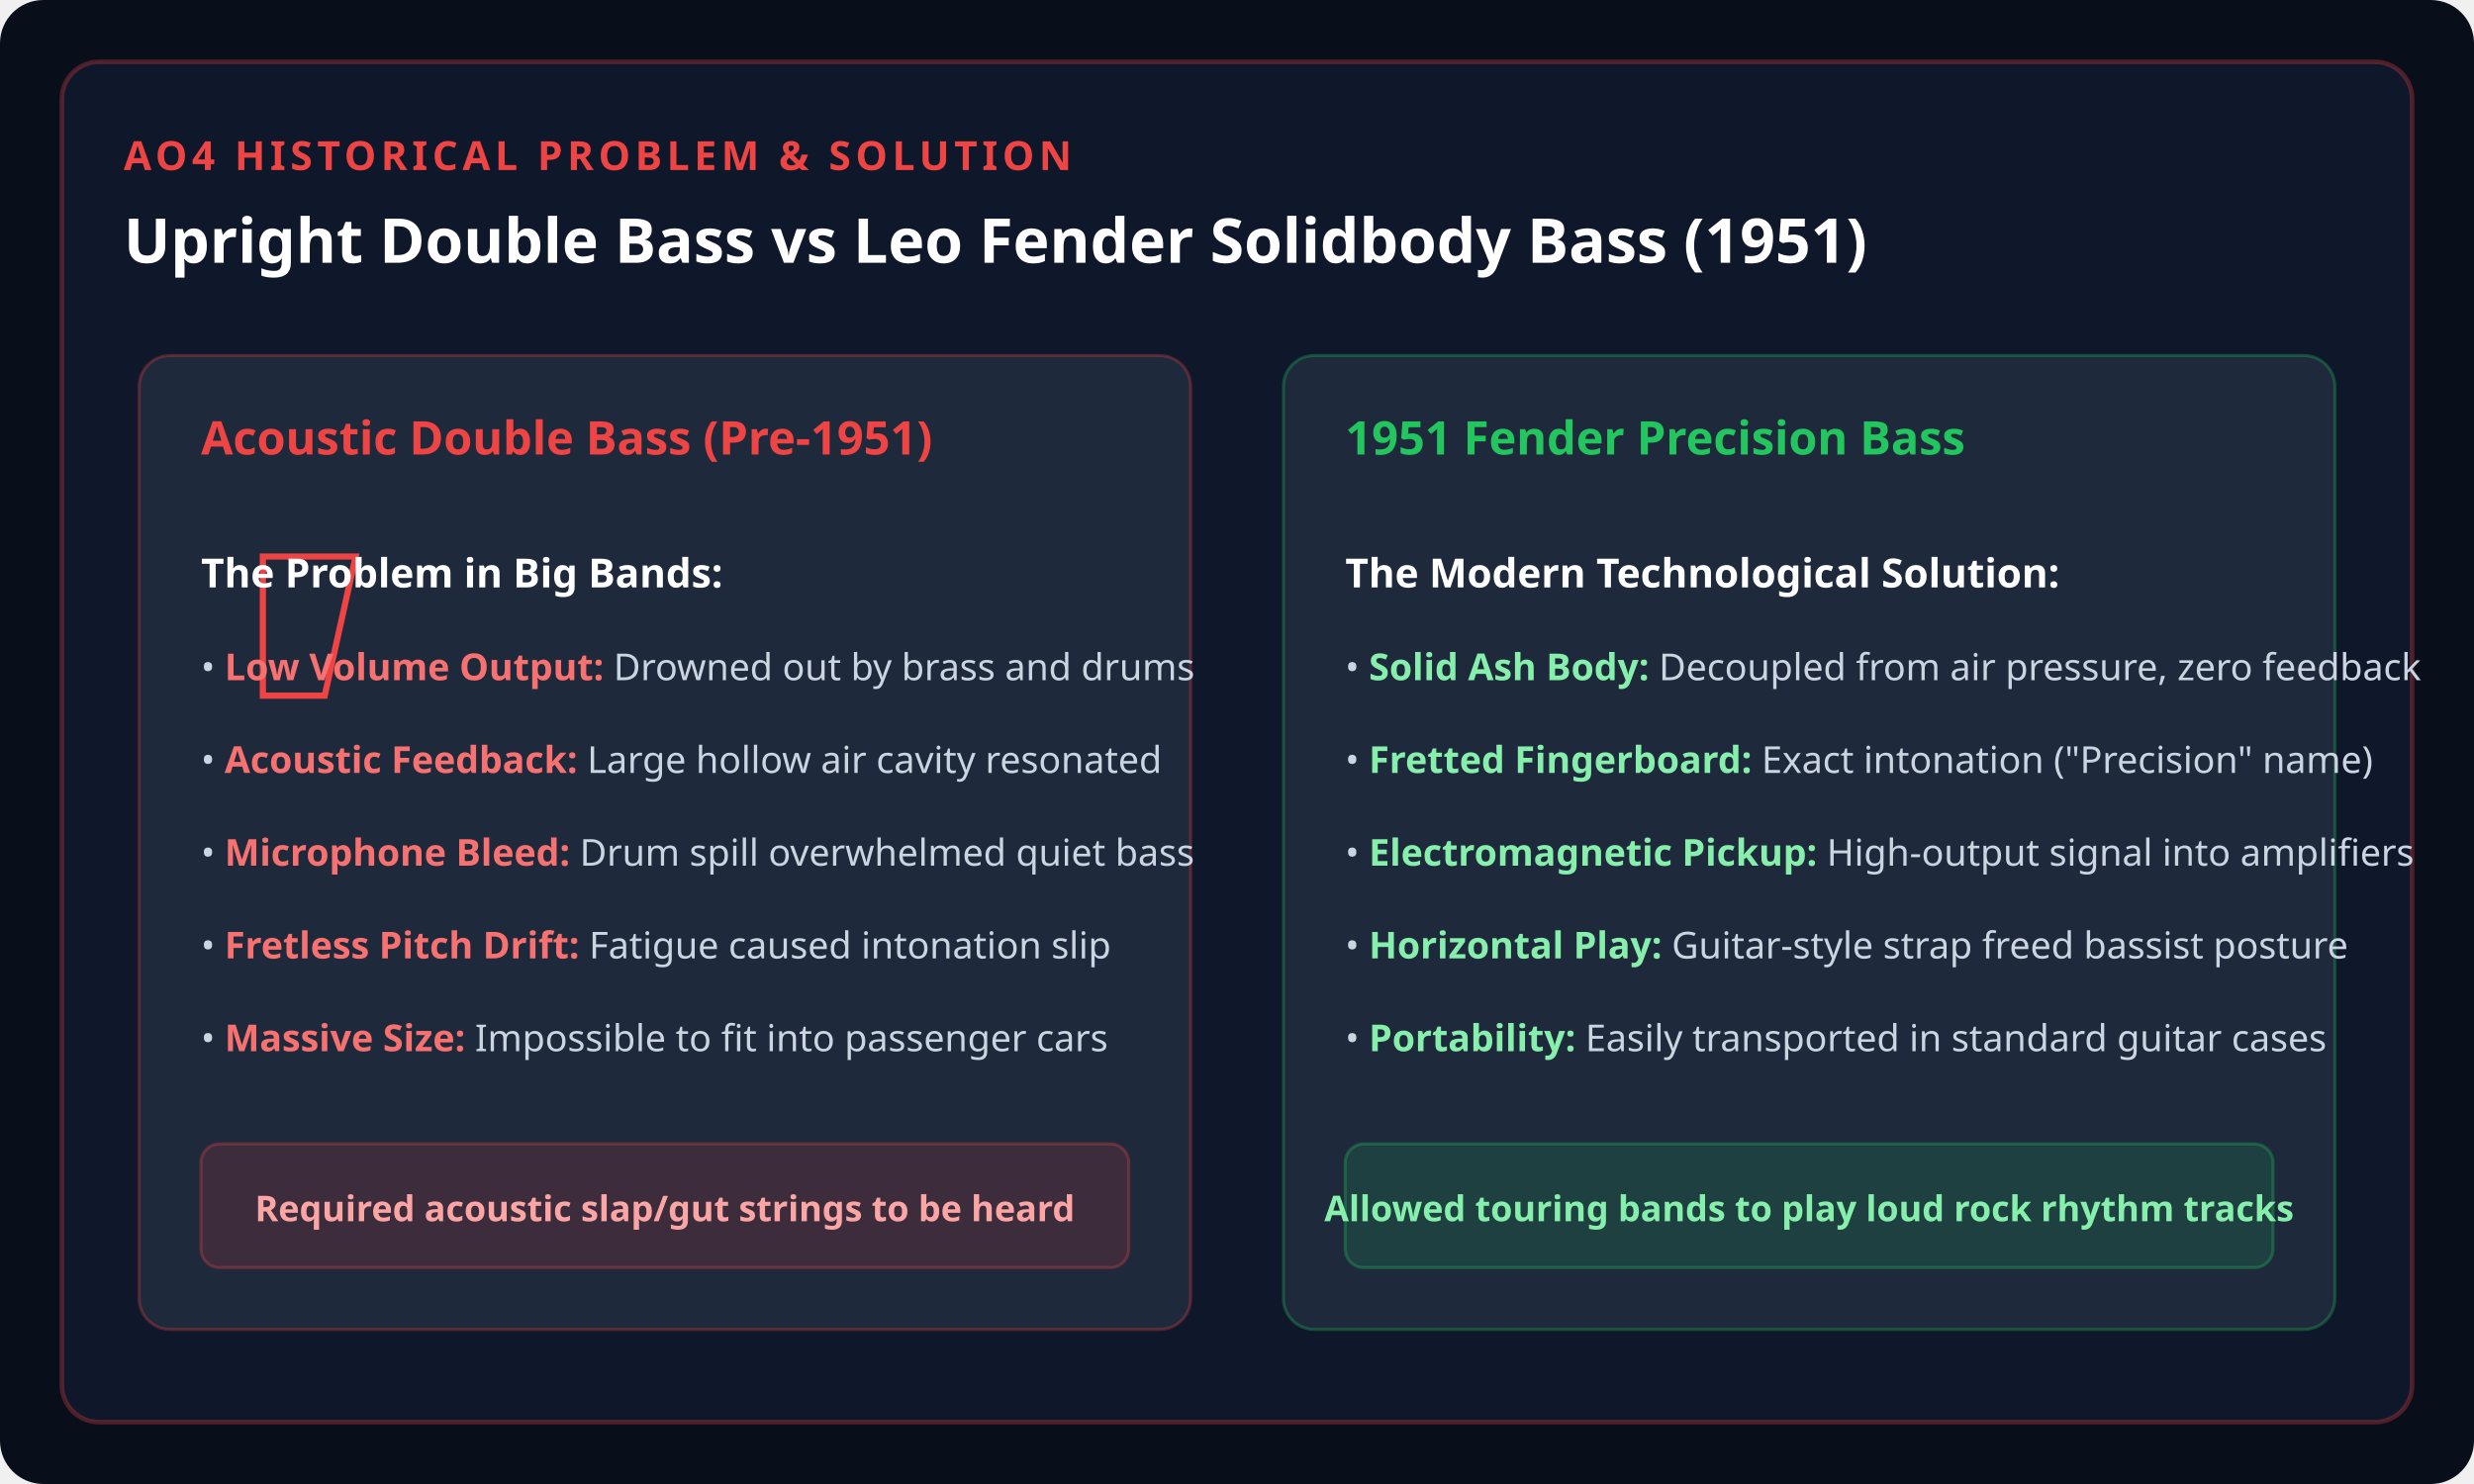
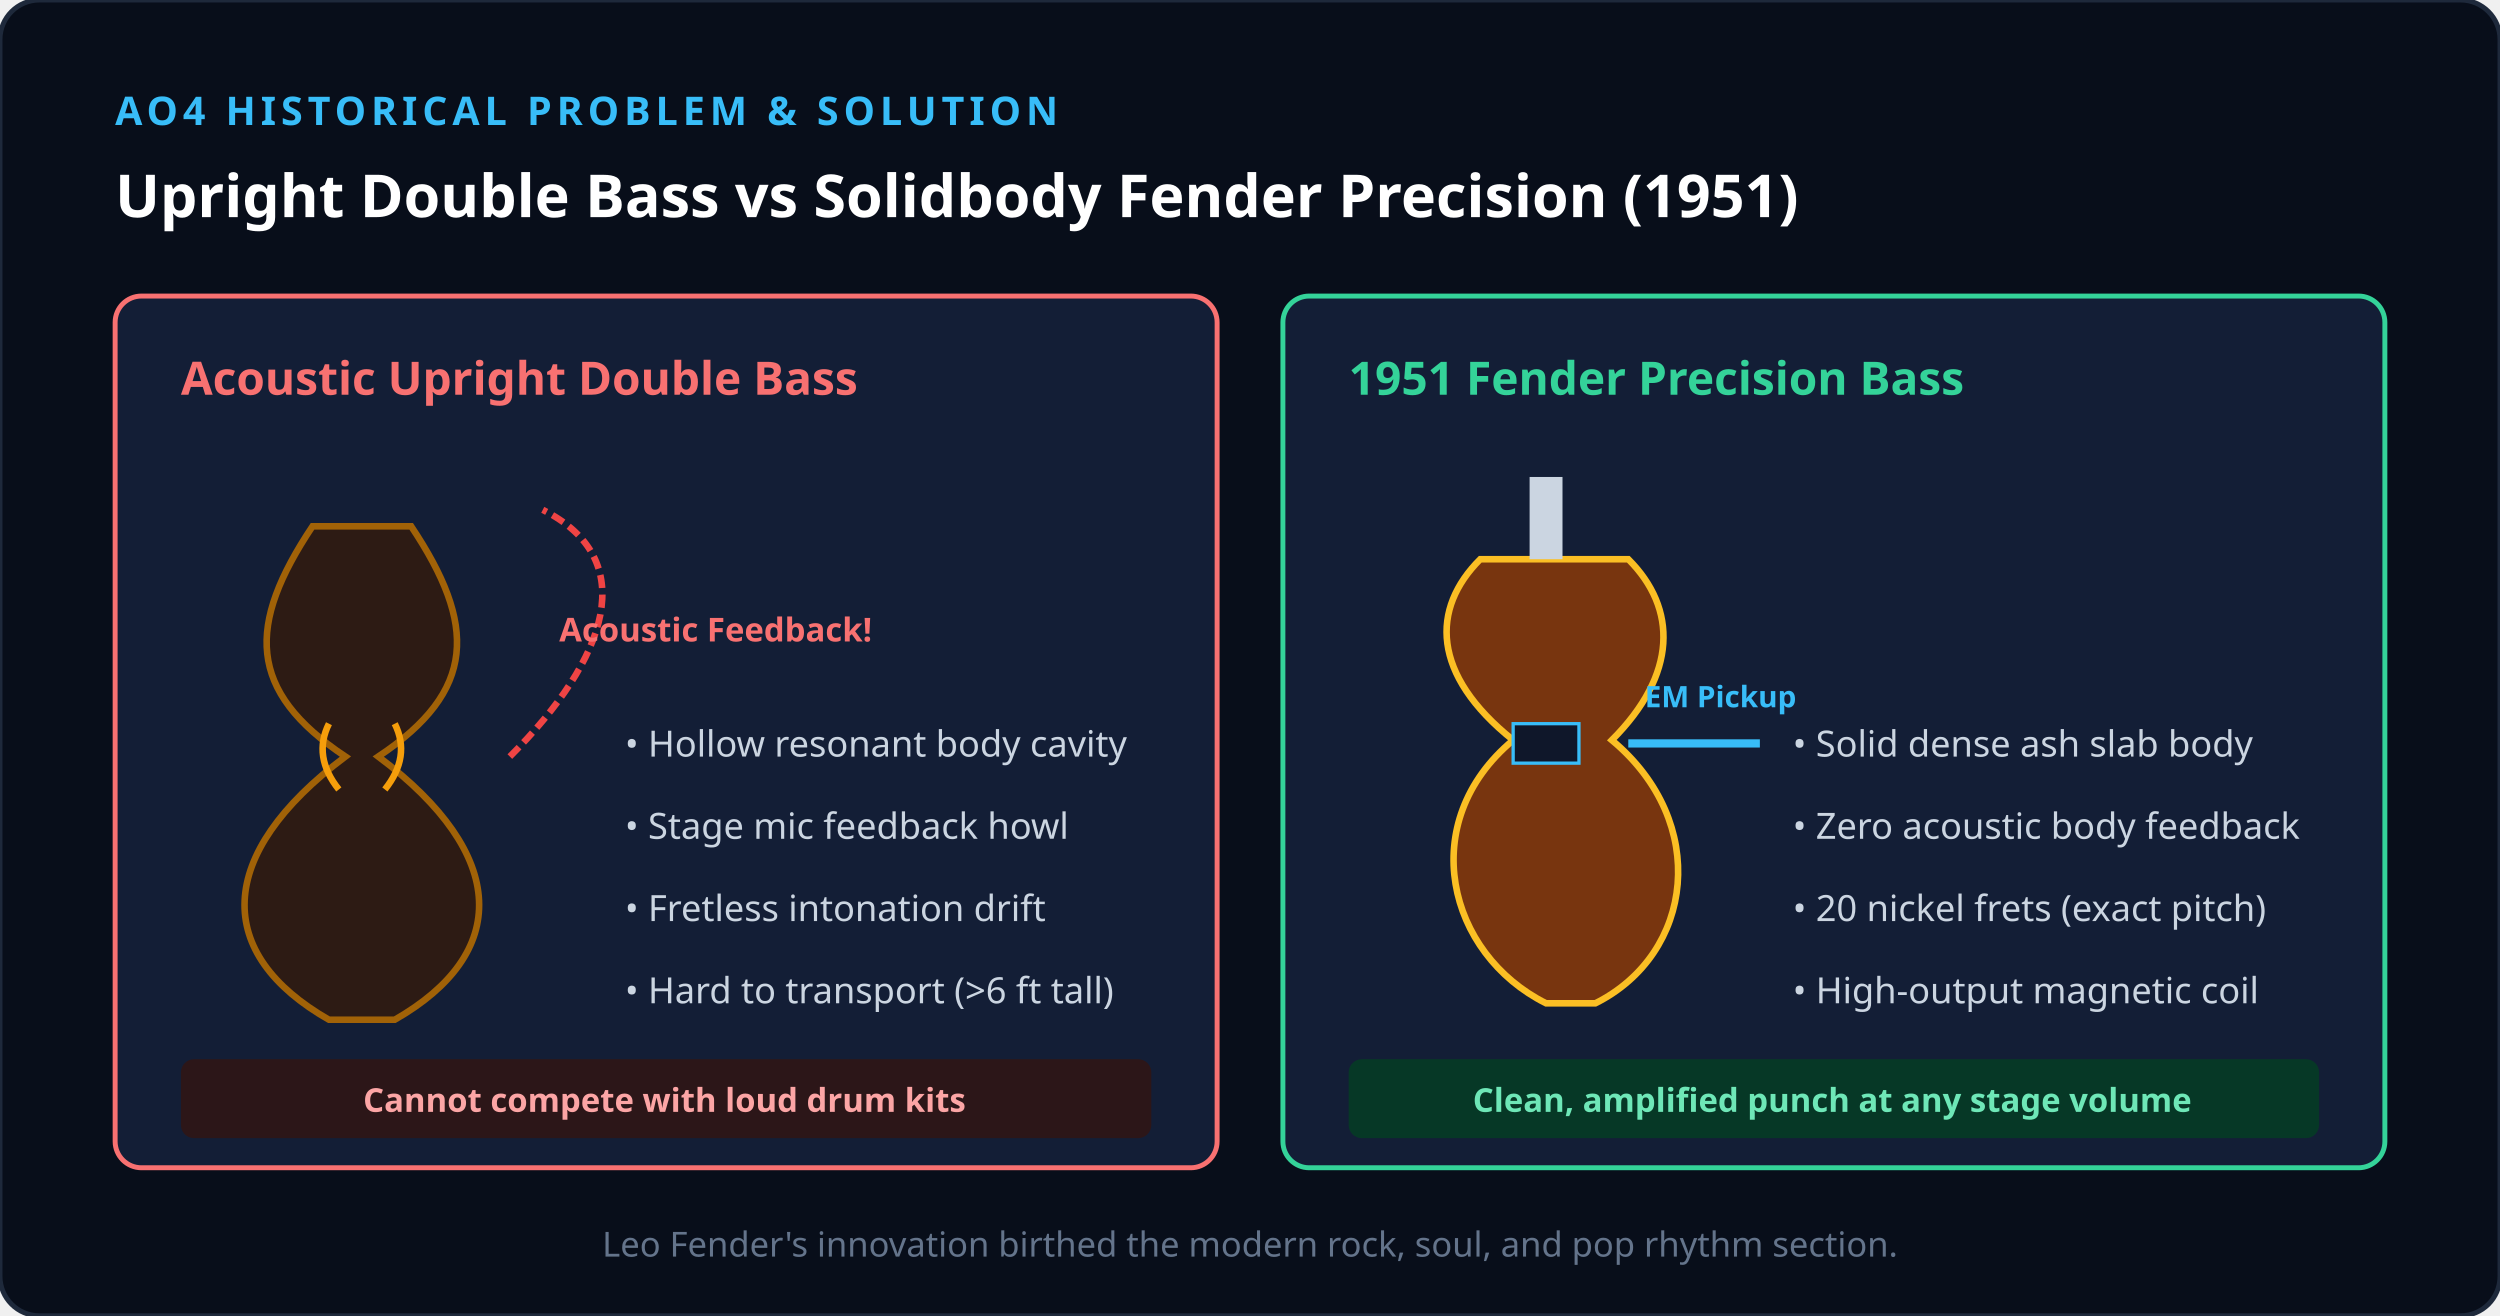
- <svg xmlns="http://www.w3.org/2000/svg" viewBox="0 0 800 480" width="100%" height="100%">
-   <rect width="800" height="480" fill="#080e1a" rx="14" />
-   <rect x="20" y="20" width="760" height="440" fill="#0f172a" stroke="rgba(239,68,68,0.3)" stroke-width="1.5" rx="12" />
-   <text x="40" y="55" fill="#ef4444" font-family="system-ui, sans-serif" font-size="13" font-weight="800" letter-spacing="1.5">AO4 HISTORICAL PROBLEM &amp; SOLUTION</text>
-   <text x="40" y="85" fill="#ffffff" font-family="system-ui, sans-serif" font-size="20" font-weight="900">Upright Double Bass vs Leo Fender Solidbody Bass (1951)</text>
-   <g transform="translate(45, 115)">
-     <rect x="0" y="0" width="340" height="315" fill="#1e293b" rx="10" stroke="rgba(239,68,68,0.3)" />
-     <text x="20" y="32" fill="#ef4444" font-family="system-ui, sans-serif" font-size="15" font-weight="800">Acoustic Double Bass (Pre-1951)</text>
-     <path d="M 40,65 L 70,65 L 60,110 L 40,110 Z" fill="none" stroke="#ef4444" stroke-width="2" />
-     <text x="20" y="75" fill="#ffffff" font-family="system-ui, sans-serif" font-size="13" font-weight="700">The Problem in Big Bands:</text>
-     <text x="20" y="105" fill="#cbd5e1" font-family="system-ui, sans-serif" font-size="12">• <tspan fill="#f87171" font-weight="700">Low Volume Output:</tspan> Drowned out by brass and drums</text>
-     <text x="20" y="135" fill="#cbd5e1" font-family="system-ui, sans-serif" font-size="12">• <tspan fill="#f87171" font-weight="700">Acoustic Feedback:</tspan> Large hollow air cavity resonated</text>
-     <text x="20" y="165" fill="#cbd5e1" font-family="system-ui, sans-serif" font-size="12">• <tspan fill="#f87171" font-weight="700">Microphone Bleed:</tspan> Drum spill overwhelmed quiet bass</text>
-     <text x="20" y="195" fill="#cbd5e1" font-family="system-ui, sans-serif" font-size="12">• <tspan fill="#f87171" font-weight="700">Fretless Pitch Drift:</tspan> Fatigue caused intonation slip</text>
-     <text x="20" y="225" fill="#cbd5e1" font-family="system-ui, sans-serif" font-size="12">• <tspan fill="#f87171" font-weight="700">Massive Size:</tspan> Impossible to fit into passenger cars</text>
-     <rect x="20" y="255" width="300" height="40" fill="rgba(239,68,68,0.15)" rx="6" stroke="rgba(239,68,68,0.3)" />
-     <text x="170" y="280" fill="#fca5a5" font-family="system-ui, sans-serif" font-size="11.5" font-weight="700" text-anchor="middle">Required acoustic slap/gut strings to be heard</text>
+ <svg xmlns="http://www.w3.org/2000/svg" viewBox="0 0 760 400" width="100%" height="100%">
+   <rect width="760" height="400" rx="12" fill="#080e1a" stroke="#1e293b" stroke-width="1.5" />
+   <text x="35" y="38" fill="#38bdf8" font-family="system-ui, sans-serif" font-size="12" font-weight="800" letter-spacing="1.5">AO4 HISTORICAL PROBLEM &amp; SOLUTION</text>
+   <text x="35" y="66" fill="#ffffff" font-family="system-ui, sans-serif" font-size="18" font-weight="900">Upright Double Bass vs Solidbody Fender Precision (1951)</text>
+   <g transform="translate(35, 90)">
+     <rect width="335" height="265" rx="8" fill="#131e36" stroke="#f87171" stroke-width="1.5" />
+     <text x="20" y="30" fill="#f87171" font-family="system-ui, sans-serif" font-size="14" font-weight="800">Acoustic Upright Double Bass</text>
+     <path d="M 60 70 C 40 100 40 120 70 140 C 30 170 30 200 65 220 L 85 220 C 120 200 120 170 80 140 C 110 120 110 100 90 70 Z" fill="#2d1b14" stroke="#a16207" stroke-width="2" />
+     <path d="M 65 130 Q 60 140 68 150" stroke="#f59e0b" stroke-width="2" fill="none" />
+     <path d="M 85 130 Q 90 140 82 150" stroke="#f59e0b" stroke-width="2" fill="none" />
+     <path d="M 120 140 C 150 110 160 80 130 65" fill="none" stroke="#ef4444" stroke-width="2" stroke-dasharray="4 2" />
+     <text x="135" y="105" fill="#f87171" font-family="system-ui, sans-serif" font-size="10" font-weight="700">Acoustic Feedback!</text>
+     <text x="155" y="140" fill="#cbd5e1" font-family="system-ui, sans-serif" font-size="11">• Hollow resonant body cavity</text>
+     <text x="155" y="165" fill="#cbd5e1" font-family="system-ui, sans-serif" font-size="11">• Stage mic feedback howl</text>
+     <text x="155" y="190" fill="#cbd5e1" font-family="system-ui, sans-serif" font-size="11">• Fretless intonation drift</text>
+     <text x="155" y="215" fill="#cbd5e1" font-family="system-ui, sans-serif" font-size="11">• Hard to transport (&gt;6 ft tall)</text>
+     <rect x="20" y="232" width="295" height="24" rx="4" fill="#2c1618" />
+     <text x="167" y="248" fill="#fca5a5" font-family="system-ui, sans-serif" font-size="10" font-weight="700" text-anchor="middle">Cannot compete with loud drum kits</text>
  </g>
-   <g transform="translate(415, 115)">
-     <rect x="0" y="0" width="340" height="315" fill="#1e293b" rx="10" stroke="rgba(34,197,94,0.3)" />
-     <text x="20" y="32" fill="#22c55e" font-family="system-ui, sans-serif" font-size="15" font-weight="800">1951 Fender Precision Bass</text>
-     <text x="20" y="75" fill="#ffffff" font-family="system-ui, sans-serif" font-size="13" font-weight="700">The Modern Technological Solution:</text>
-     <text x="20" y="105" fill="#cbd5e1" font-family="system-ui, sans-serif" font-size="12">• <tspan fill="#86efac" font-weight="700">Solid Ash Body:</tspan> Decoupled from air pressure, zero feedback</text>
-     <text x="20" y="135" fill="#cbd5e1" font-family="system-ui, sans-serif" font-size="12">• <tspan fill="#86efac" font-weight="700">Fretted Fingerboard:</tspan> Exact intonation ("Precision" name)</text>
-     <text x="20" y="165" fill="#cbd5e1" font-family="system-ui, sans-serif" font-size="12">• <tspan fill="#86efac" font-weight="700">Electromagnetic Pickup:</tspan> High-output signal into amplifiers</text>
-     <text x="20" y="195" fill="#cbd5e1" font-family="system-ui, sans-serif" font-size="12">• <tspan fill="#86efac" font-weight="700">Horizontal Play:</tspan> Guitar-style strap freed bassist posture</text>
-     <text x="20" y="225" fill="#cbd5e1" font-family="system-ui, sans-serif" font-size="12">• <tspan fill="#86efac" font-weight="700">Portability:</tspan> Easily transported in standard guitar cases</text>
-     <rect x="20" y="255" width="300" height="40" fill="rgba(34,197,94,0.15)" rx="6" stroke="rgba(34,197,94,0.3)" />
-     <text x="170" y="280" fill="#86efac" font-family="system-ui, sans-serif" font-size="11.5" font-weight="700" text-anchor="middle">Allowed touring bands to play loud rock rhythm tracks</text>
+   <g transform="translate(390, 90)">
+     <rect width="335" height="265" rx="8" fill="#131e36" stroke="#34d399" stroke-width="1.5" />
+     <text x="20" y="30" fill="#34d399" font-family="system-ui, sans-serif" font-size="14" font-weight="800">1951 Fender Precision Bass</text>
+     <path d="M 60 80 C 45 95 45 115 70 135 C 40 160 50 200 80 215 L 95 215 C 125 200 130 160 100 135 C 120 115 120 95 105 80 Z" fill="#78350f" stroke="#fbbf24" stroke-width="2" />
+     <rect x="75" y="55" width="10" height="25" fill="#cbd5e1" />
+     <rect x="70" y="130" width="20" height="12" fill="#0f172a" stroke="#38bdf8" />
+     <path d="M 105 136 L 145 136" stroke="#38bdf8" stroke-width="2.5" />
+     <text x="110" y="125" fill="#38bdf8" font-family="system-ui, sans-serif" font-size="9" font-weight="800">EM Pickup</text>
+     <text x="155" y="140" fill="#cbd5e1" font-family="system-ui, sans-serif" font-size="11">• Solid dense ash slab body</text>
+     <text x="155" y="165" fill="#cbd5e1" font-family="system-ui, sans-serif" font-size="11">• Zero acoustic body feedback</text>
+     <text x="155" y="190" fill="#cbd5e1" font-family="system-ui, sans-serif" font-size="11">• 20 nickel frets (exact pitch)</text>
+     <text x="155" y="215" fill="#cbd5e1" font-family="system-ui, sans-serif" font-size="11">• High-output magnetic coil</text>
+     <rect x="20" y="232" width="295" height="24" rx="4" fill="#063826" />
+     <text x="167" y="248" fill="#6ee7b7" font-family="system-ui, sans-serif" font-size="10" font-weight="700" text-anchor="middle">Clean, amplified punch at any stage volume</text>
  </g>
+   <text x="380" y="382" fill="#64748b" font-family="system-ui, sans-serif" font-size="10.5" text-anchor="middle">Leo Fender's innovation birthed the modern rock, soul, and pop rhythm section.</text>
</svg>
